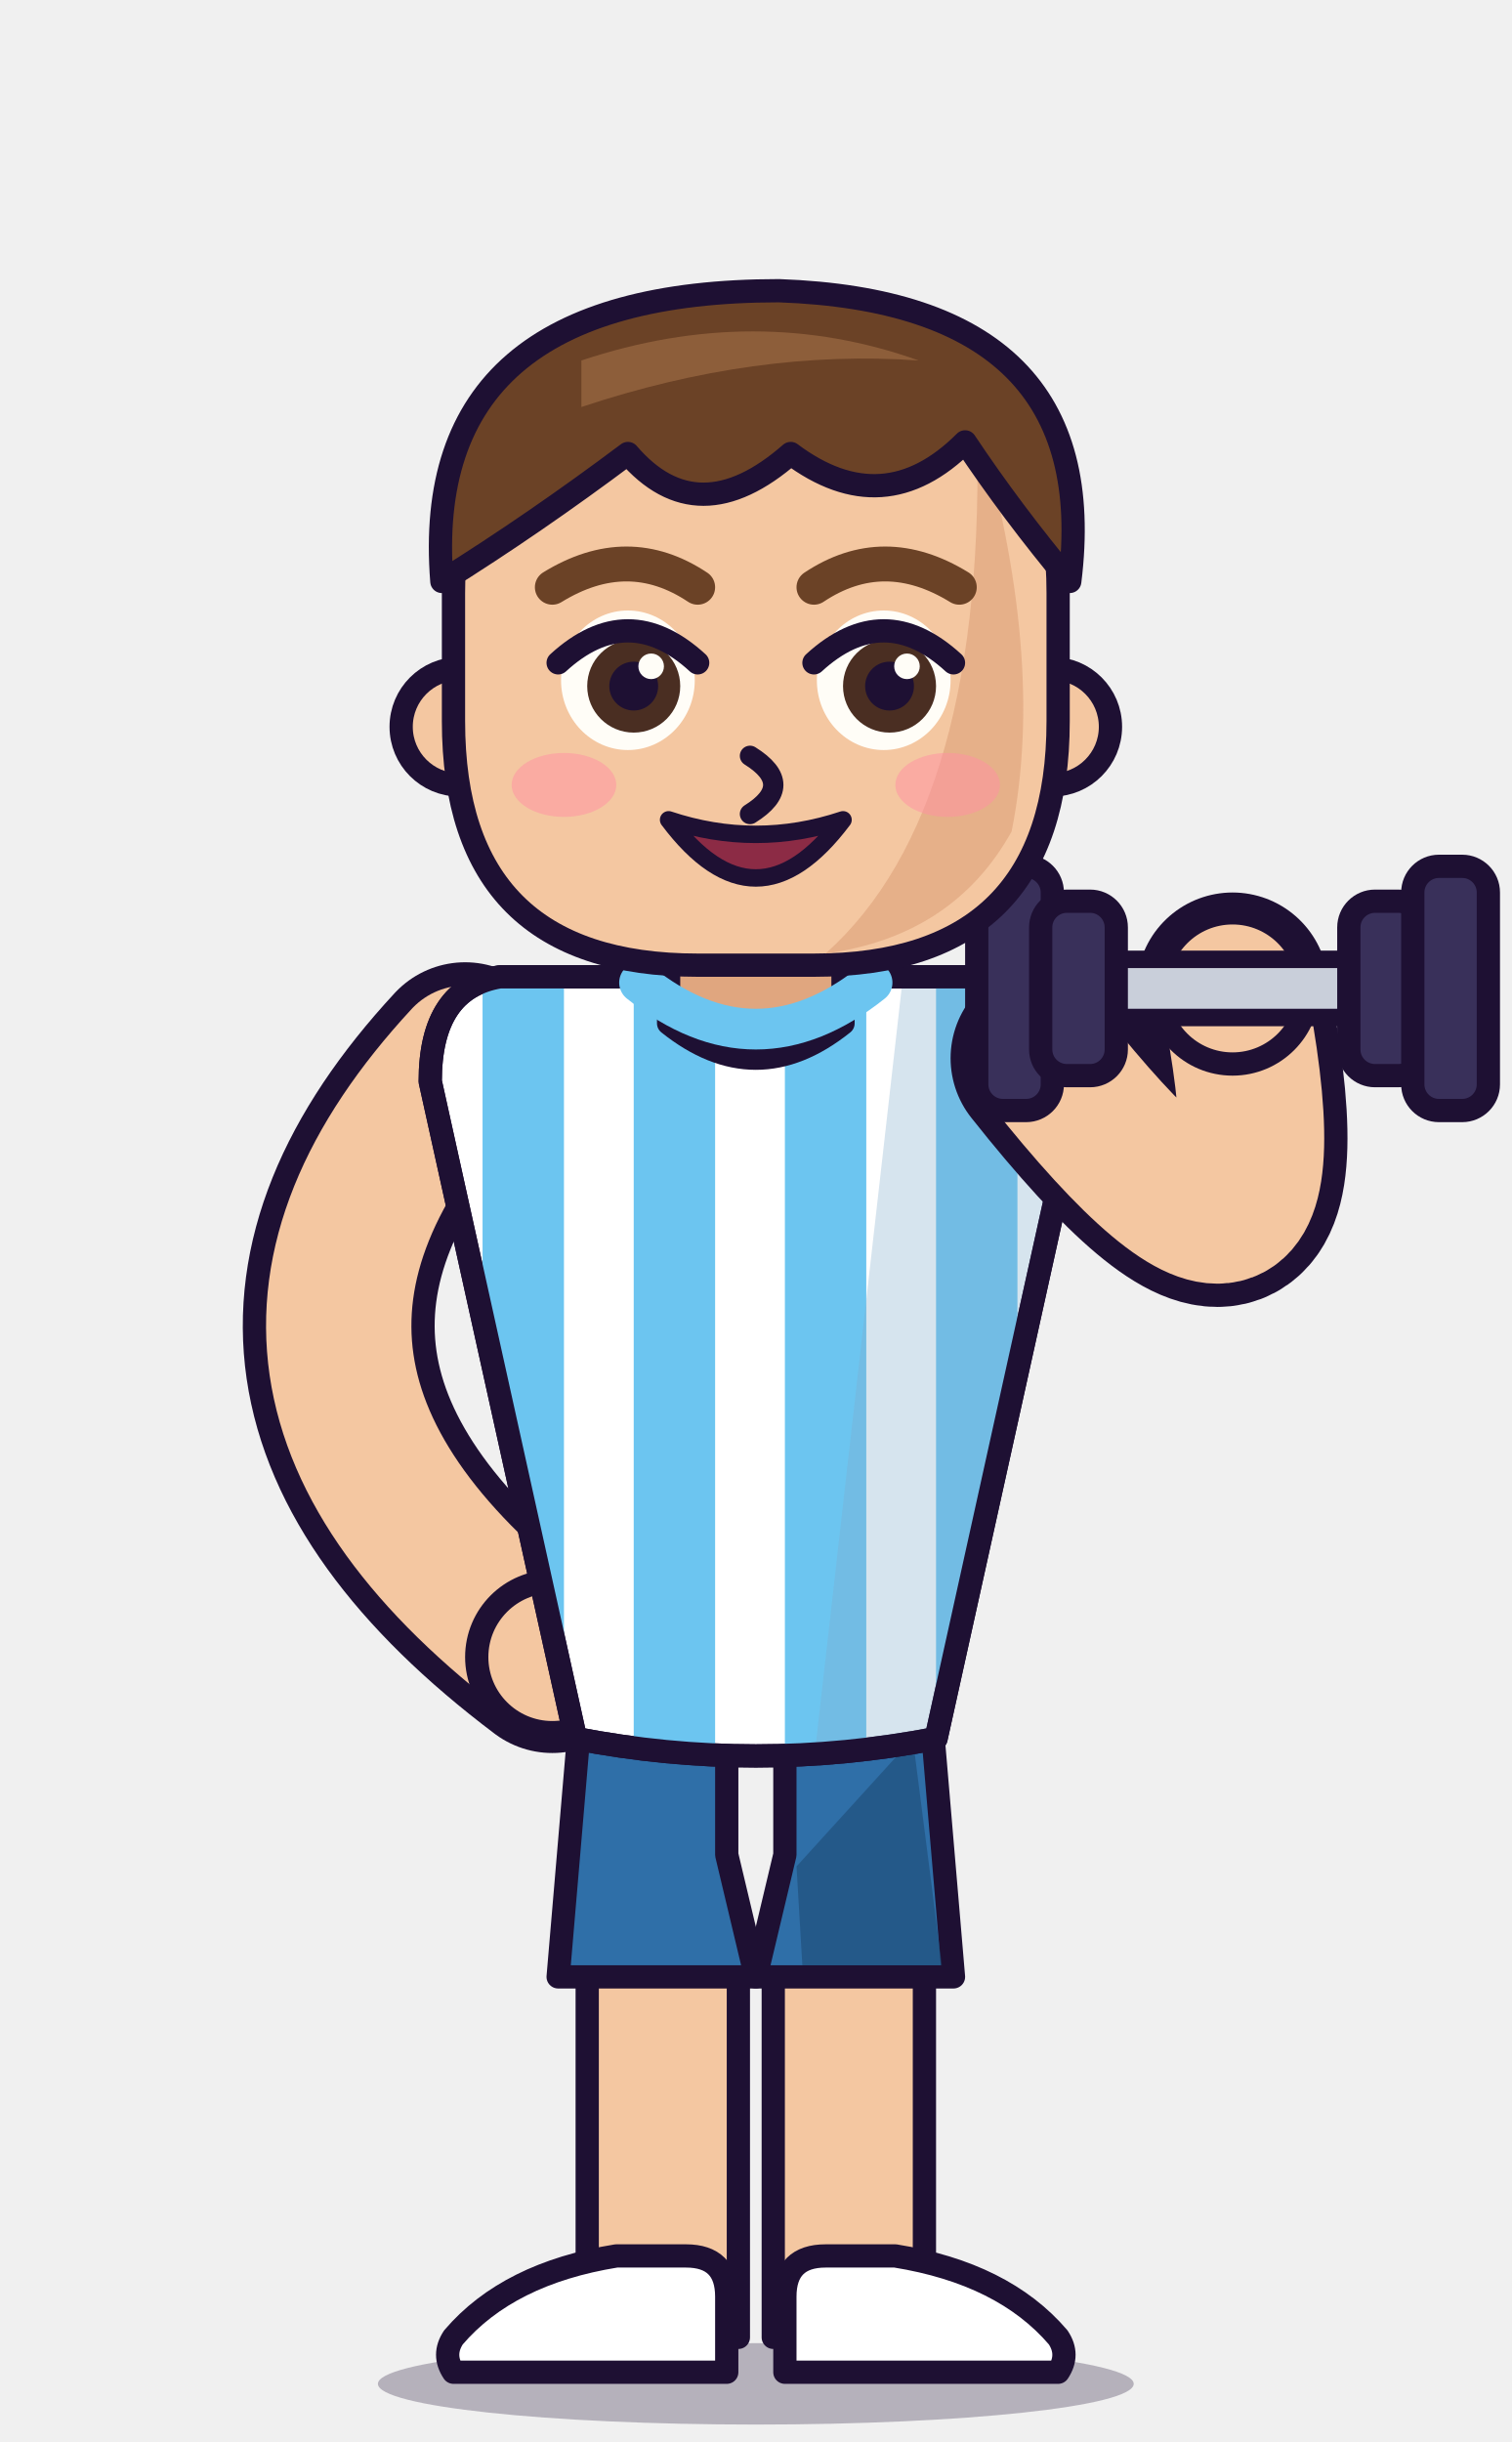
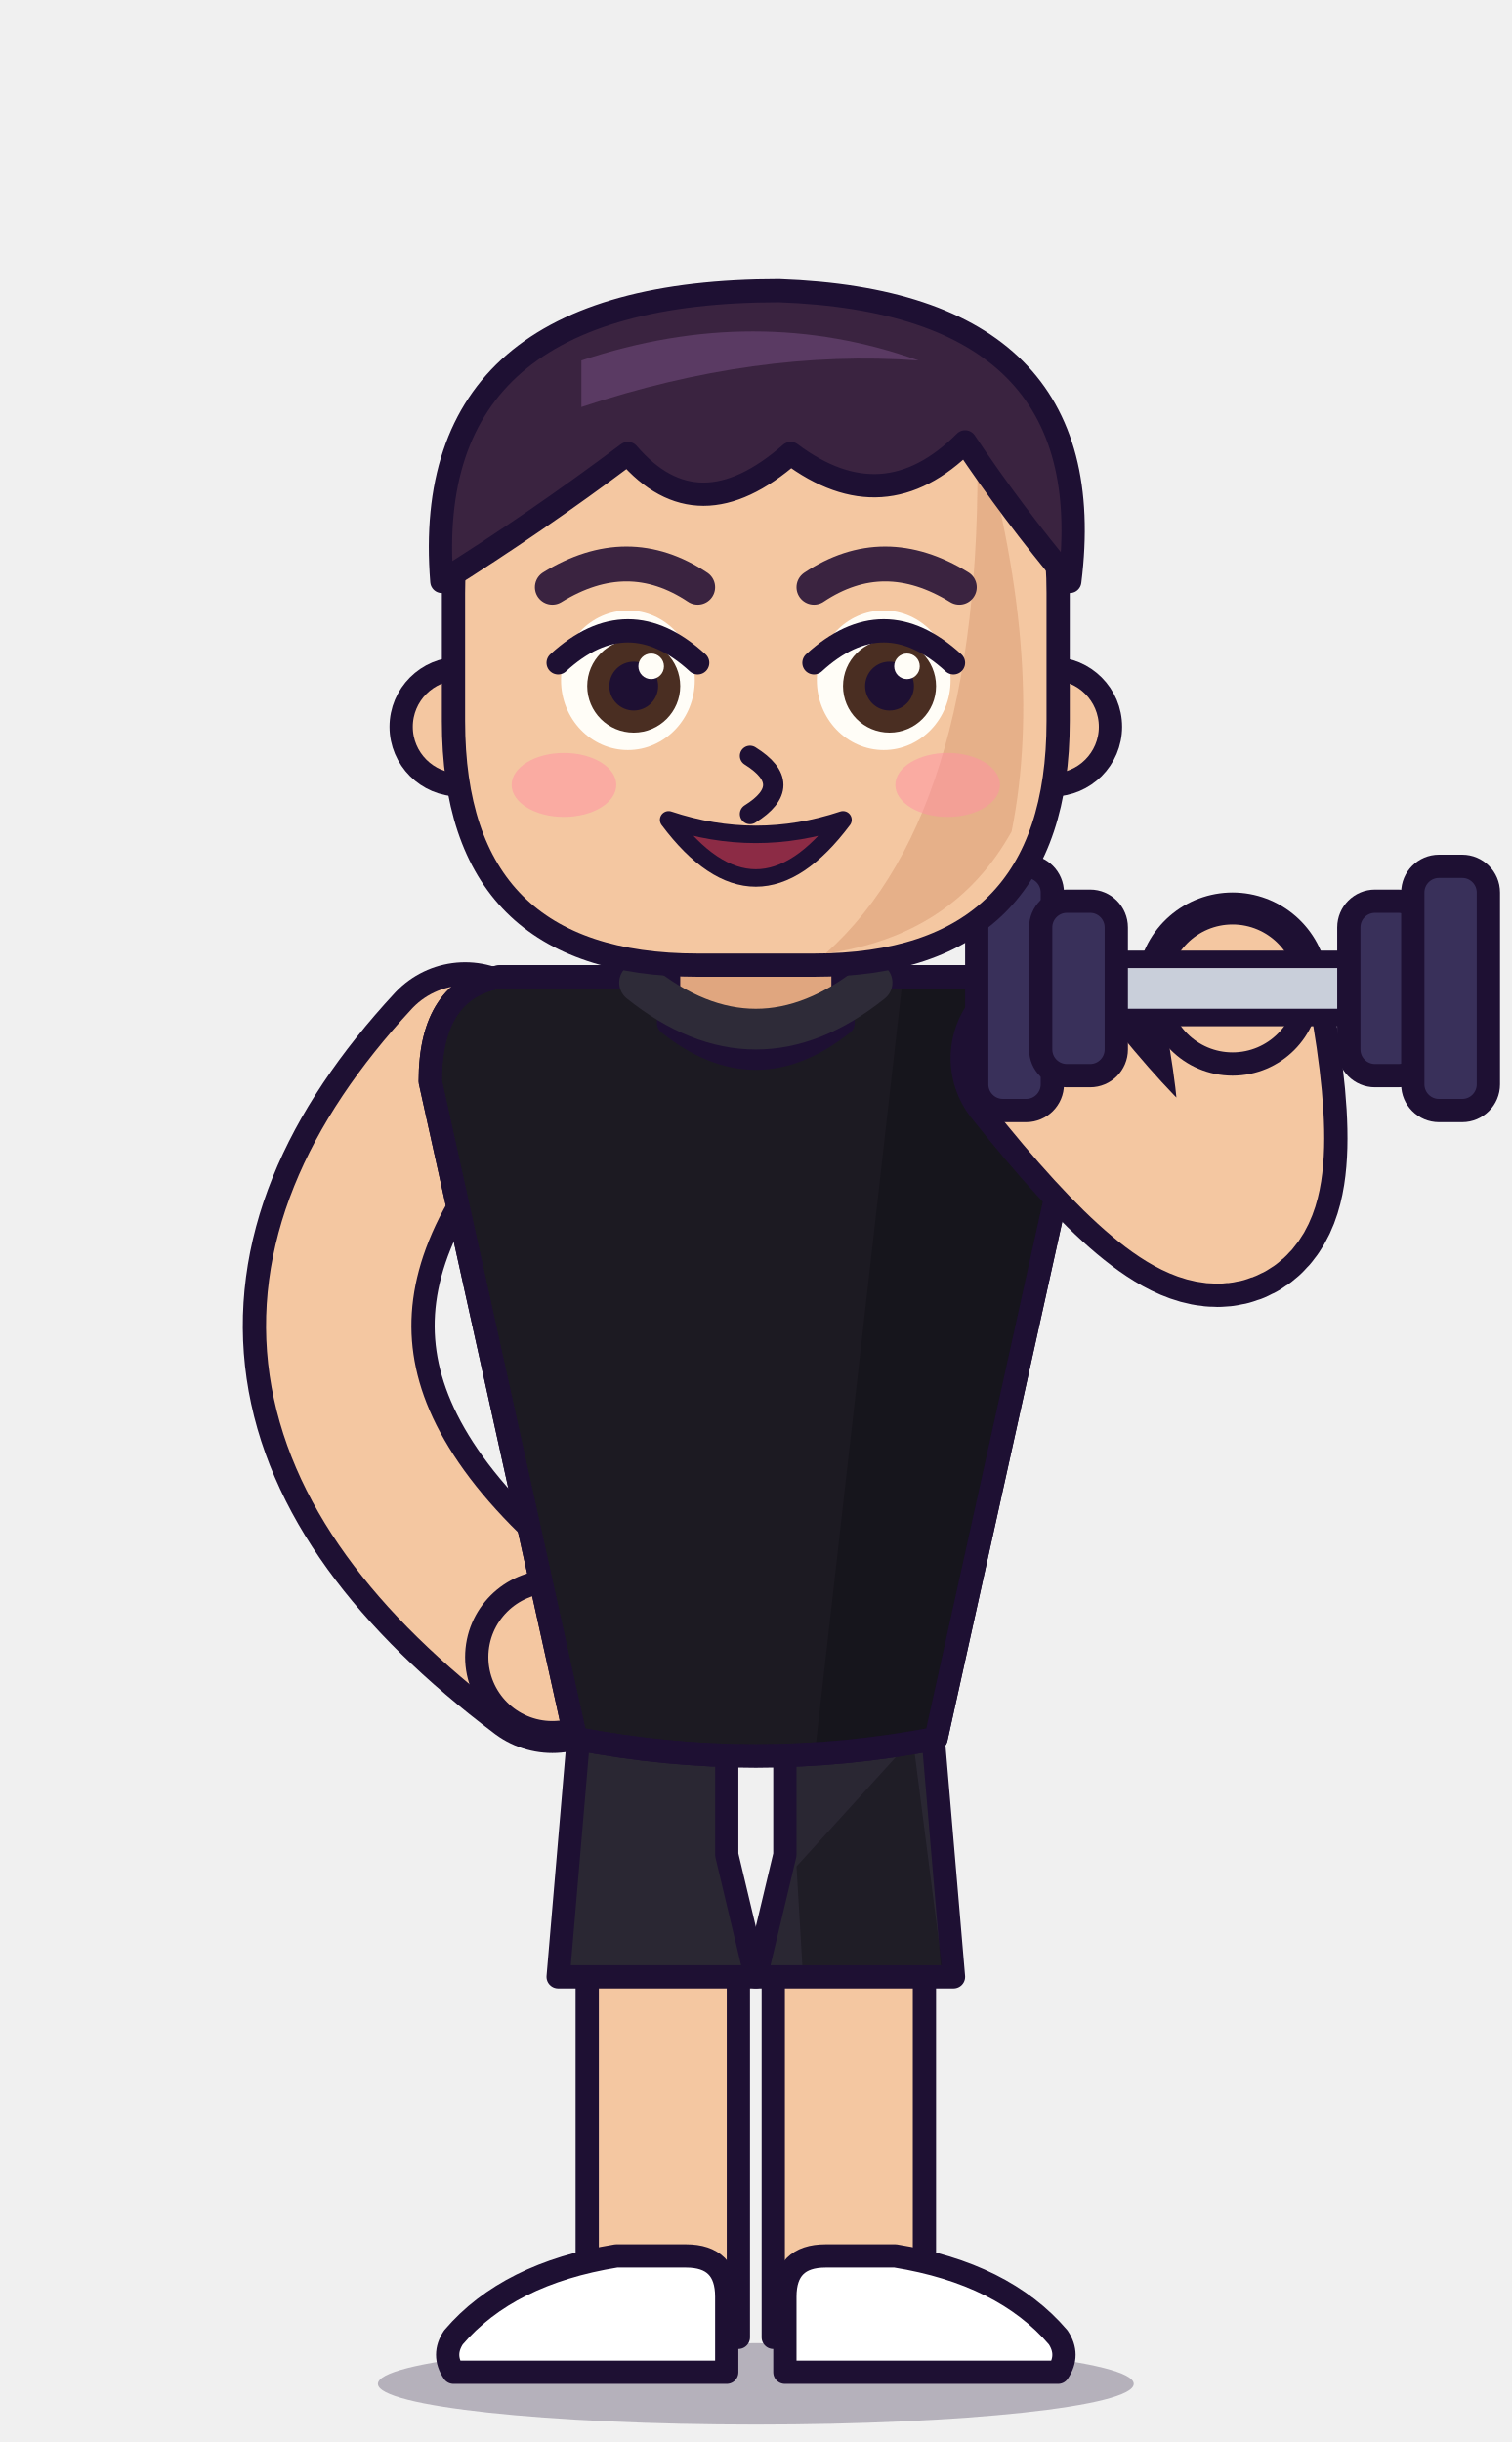
<svg xmlns="http://www.w3.org/2000/svg" viewBox="0 0 260 420" role="img" aria-label="Nehue">
  <ellipse cx="130" cy="410" rx="65" ry="7" fill="#1E1033" opacity="0.28" />
  <path d="M101 336h26v66h-26z" fill="#F4C7A1" stroke="#1E1033" stroke-width="4" stroke-linejoin="round" stroke-linecap="round" />
  <path d="M133 336h26v66h-26z" fill="#F4C7A1" stroke="#1E1033" stroke-width="4" stroke-linejoin="round" stroke-linecap="round" />
-   <path d="M100 293L96 340H130L125 319L125 293Z" fill="#2F6FA8" stroke="#1E1033" stroke-width="4" stroke-linejoin="round" stroke-linecap="round" />
-   <path d="M160 293L164 340H130L135 319L135 293Z" fill="#2F6FA8" stroke="#1E1033" stroke-width="4" stroke-linejoin="round" stroke-linecap="round" />
-   <path d="M137 321L138 338H162L157 299Z" fill="#1C4770" opacity="0.55" />
+   <path d="M100 293L96 340H130L125 319L125 293Z" fill="#2A2733" stroke="#1E1033" stroke-width="4" stroke-linejoin="round" stroke-linecap="round" />
+   <path d="M160 293L164 340H130L135 319L135 293Z" fill="#2A2733" stroke="#1E1033" stroke-width="4" stroke-linejoin="round" stroke-linecap="round" />
+   <path d="M137 321L138 338H162L157 299Z" fill="#16141C" opacity="0.55" />
  <path d="M125 408v-13q0 -7 -7 -7h-12q-18.6 3 -28 14q-2 3 0 6z" fill="#FFFFFF" stroke="#1E1033" stroke-width="4" stroke-linejoin="round" stroke-linecap="round" />
  <path d="M135 408v-13q0 -7 7 -7h12q18.6 3 28 14q2 3 0 6z" fill="#FFFFFF" stroke="#1E1033" stroke-width="4" stroke-linejoin="round" stroke-linecap="round" />
  <path d="M80 182Q30 236 95 285" fill="none" stroke="#1E1033" stroke-width="33" stroke-linecap="round" />
  <path d="M80 182Q30 236 95 285" fill="none" stroke="#F4C7A1" stroke-width="25" stroke-linecap="round" />
  <circle cx="95" cy="285" r="13" fill="#F4C7A1" stroke="#1E1033" stroke-width="4" stroke-linejoin="round" stroke-linecap="round" />
  <clipPath id="torso">
    <path d="M86 168Q74 170 74 186L99 299Q130 305 161 299L186 186Q186 170 174 168Z" />
  </clipPath>
-   <path d="M86 168Q74 170 74 186L99 299Q130 305 161 299L186 186Q186 170 174 168Z" fill="#FFFFFF" stroke="#1E1033" stroke-width="4" stroke-linejoin="round" stroke-linecap="round" />
+   <path d="M86 168Q74 170 74 186L99 299Q130 305 161 299L186 186Q186 170 174 168Z" fill="#1C1A22" stroke="#1E1033" stroke-width="4" stroke-linejoin="round" stroke-linecap="round" />
  <g clip-path="url(#torso)">
-     <path d="M83 166h14v141h-14z" fill="#6CC5F0" opacity="1" />
-     <path d="M109 166h14v141h-14z" fill="#6CC5F0" opacity="1" />
-     <path d="M135 166h14v141h-14z" fill="#6CC5F0" opacity="1" />
-     <path d="M161 166h14v141h-14z" fill="#6CC5F0" opacity="1" />
-     <path d="M155.76 164H192V309H139.3Z" fill="#7FA9C9" opacity="0.32" />
+     <path d="M155.76 164H192V309H139.3Z" fill="#0B0A10" opacity="0.32" />
  </g>
  <path d="M86 168Q74 170 74 186L99 299Q130 305 161 299L186 186Q186 170 174 168Z" fill="none" stroke="#1E1033" stroke-width="4" stroke-linejoin="round" stroke-linecap="round" />
  <path d="M115 160h30v16q-15 12 -30 0z" fill="#E0A67F" stroke="#1E1033" stroke-width="4" stroke-linejoin="round" stroke-linecap="round" />
-   <path d="M110 169q20 16 40 0" fill="none" stroke="#6CC5F0" stroke-width="7" stroke-linecap="round" />
+   <path d="M110 169q20 16 40 0" fill="none" stroke="#2E2B38" stroke-width="7" stroke-linecap="round" />
  <path d="M180 182Q226 240 212 170" fill="none" stroke="#1E1033" stroke-width="33" stroke-linecap="round" />
  <path d="M180 182Q226 240 212 170" fill="none" stroke="#F4C7A1" stroke-width="25" stroke-linecap="round" />
  <circle cx="212" cy="170" r="13" fill="#F4C7A1" stroke="#1E1033" stroke-width="4" stroke-linejoin="round" stroke-linecap="round" />
  <rect x="180" y="165" width="64" height="10" rx="4" fill="#C9CFDA" stroke="#1E1033" stroke-width="3" stroke-linejoin="round" stroke-linecap="round" />
  <rect x="168" y="149" width="13" height="42" rx="4.5" fill="#39305A" stroke="#1E1033" stroke-width="4" stroke-linejoin="round" stroke-linecap="round" />
  <rect x="179" y="155" width="13" height="30" rx="4.5" fill="#39305A" stroke="#1E1033" stroke-width="4" stroke-linejoin="round" stroke-linecap="round" />
  <rect x="232" y="155" width="13" height="30" rx="4.5" fill="#39305A" stroke="#1E1033" stroke-width="4" stroke-linejoin="round" stroke-linecap="round" />
  <rect x="243" y="149" width="13" height="42" rx="4.5" fill="#39305A" stroke="#1E1033" stroke-width="4" stroke-linejoin="round" stroke-linecap="round" />
  <circle cx="79" cy="125" r="10" fill="#F4C7A1" stroke="#1E1033" stroke-width="4" stroke-linejoin="round" stroke-linecap="round" />
  <circle cx="181" cy="125" r="10" fill="#F4C7A1" stroke="#1E1033" stroke-width="4" stroke-linejoin="round" stroke-linecap="round" />
  <path d="M120 60h20q42 0 42 42v22q0 42 -42 42h-20q-42 0 -42 -42v-22q0 -42 42 -42z" fill="#F4C7A1" stroke="#1E1033" stroke-width="4" stroke-linejoin="round" stroke-linecap="round" />
  <path d="M168 72Q180 113 174 143Q164 161 142 164Q170 139 168 72Z" fill="#E0A67F" opacity="0.7" />
  <ellipse cx="97" cy="135" rx="9" ry="5.5" fill="#FF8FA3" opacity="0.5" />
  <ellipse cx="163" cy="135" rx="9" ry="5.5" fill="#FF8FA3" opacity="0.5" />
  <ellipse cx="108" cy="117" rx="11.5" ry="12" fill="#FFFDF7" />
  <circle cx="109" cy="118" r="8" fill="#4A2E22" />
  <circle cx="109" cy="118" r="4.2" fill="#1E1033" />
  <circle cx="112" cy="114.6" r="2.2" fill="#FFFDF7" />
  <path d="M96 114Q108 103 120 114" fill="none" stroke="#1E1033" stroke-width="4" stroke-linecap="round" stroke-linejoin="round" />
  <ellipse cx="152" cy="117" rx="11.5" ry="12" fill="#FFFDF7" />
  <circle cx="153" cy="118" r="8" fill="#4A2E22" />
  <circle cx="153" cy="118" r="4.2" fill="#1E1033" />
  <circle cx="156" cy="114.6" r="2.2" fill="#FFFDF7" />
  <path d="M140 114Q152 103 164 114" fill="none" stroke="#1E1033" stroke-width="4" stroke-linecap="round" stroke-linejoin="round" />
-   <path d="M120 101Q108 93 95 101" fill="none" stroke="#6B4226" stroke-width="6" stroke-linecap="round" stroke-linejoin="round" />
-   <path d="M140 101Q152 93 165 101" fill="none" stroke="#6B4226" stroke-width="6" stroke-linecap="round" stroke-linejoin="round" />
+   <path d="M120 101Q108 93 95 101" fill="none" stroke="#3A2340" stroke-width="6" stroke-linecap="round" stroke-linejoin="round" />
+   <path d="M140 101Q152 93 165 101" fill="none" stroke="#3A2340" stroke-width="6" stroke-linecap="round" stroke-linejoin="round" />
  <path d="M129 130q8 5 0 10" fill="none" stroke="#1E1033" stroke-width="3.5" stroke-linecap="round" stroke-linejoin="round" />
  <path d="M115 141q15 20 30 0q-15 5 -30 0z" fill="#8C2B45" stroke="#1E1033" stroke-width="3" stroke-linejoin="round" stroke-linecap="round" />
-   <path d="M76 100Q72 50 134 50Q190 52 184 100Q174 88 166 76Q152 90 136 78Q120 92 108 78Q92 90 76 100Z" fill="#6B4226" stroke="#1E1033" stroke-width="4" stroke-linejoin="round" stroke-linecap="round" />
-   <path d="M100 62Q130 52 158 62Q130 60 100 70Z" fill="#96653F" opacity="0.8" />
+   <path d="M76 100Q72 50 134 50Q190 52 184 100Q174 88 166 76Q152 90 136 78Q120 92 108 78Q92 90 76 100Z" fill="#3A2340" stroke="#1E1033" stroke-width="4" stroke-linejoin="round" stroke-linecap="round" />
+   <path d="M100 62Q130 52 158 62Q130 60 100 70Z" fill="#62406B" opacity="0.8" />
</svg>
